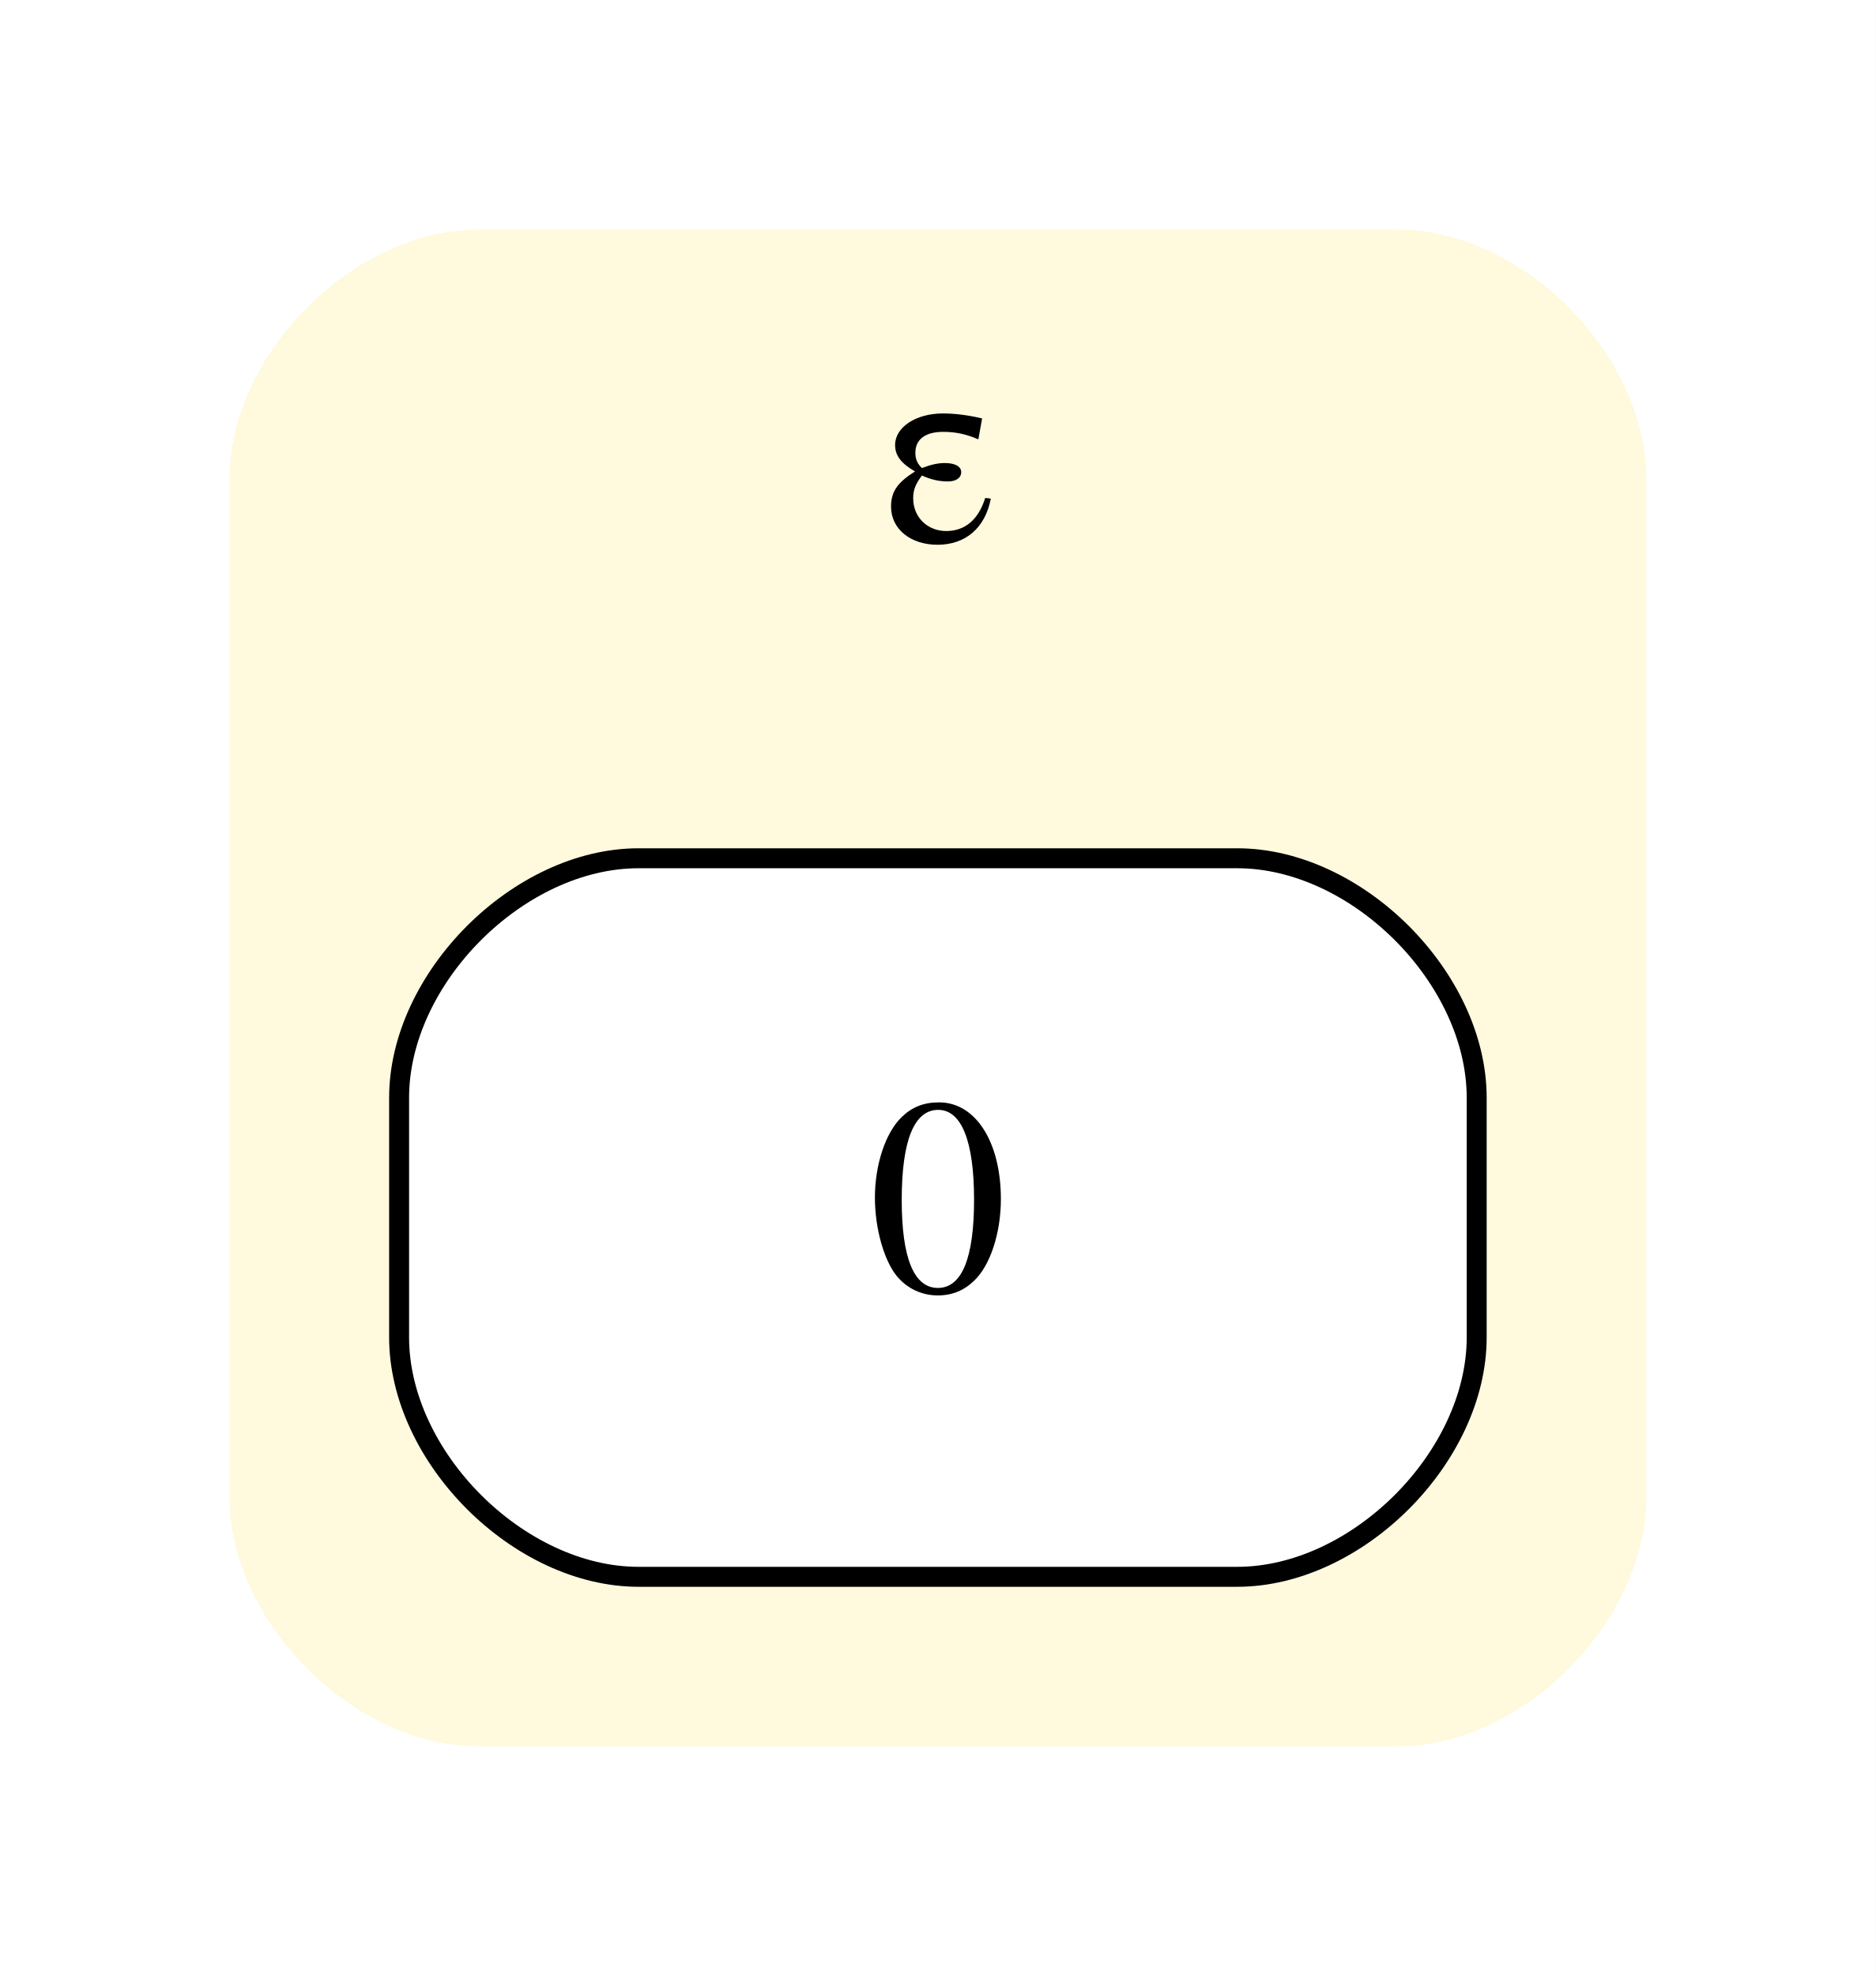
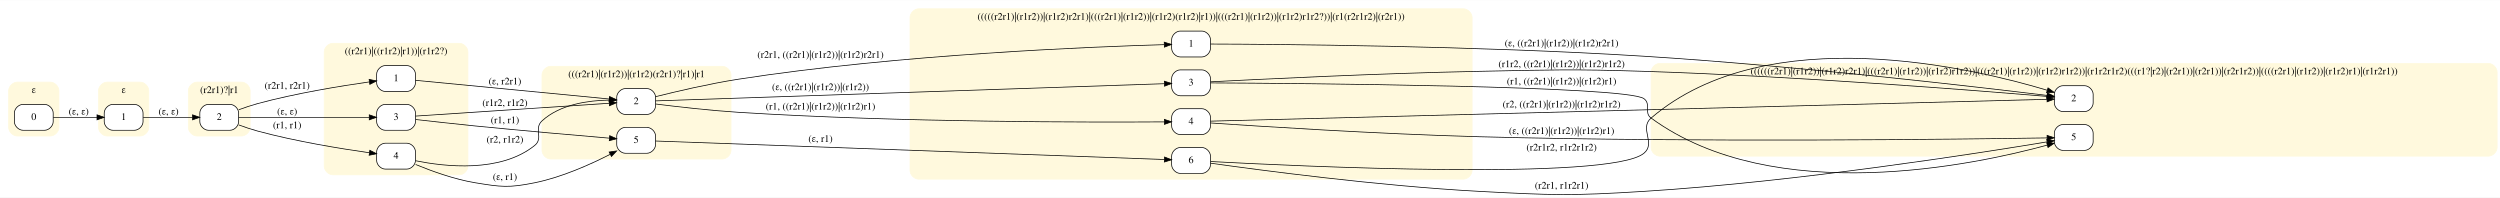
- <svg xmlns="http://www.w3.org/2000/svg" width="94pt" height="99pt" viewBox="0.00 0.00 94.00 99.00">
-   <g id="graph0" class="graph" transform="scale(1 1) rotate(0) translate(4 95)">
-     <polygon fill="white" stroke="transparent" points="-4,4 -4,-95 90,-95 90,4 -4,4" />
+ <svg xmlns="http://www.w3.org/2000/svg" width="3478pt" height="275pt" viewBox="0.00 0.00 3478.00 274.54">
+   <g id="graph0" class="graph" transform="scale(1 1) rotate(0) translate(4 270.54)">
+     <polygon fill="white" stroke="transparent" points="-4,4 -4,-270.54 3474,-270.54 3474,4 -4,4" />
    <g id="clust1" class="cluster">
-       <path fill="#fff9dd" stroke="#fff9dd" d="M20,-8C20,-8 66,-8 66,-8 72,-8 78,-14 78,-20 78,-20 78,-71 78,-71 78,-77 72,-83 66,-83 66,-83 20,-83 20,-83 14,-83 8,-77 8,-71 8,-71 8,-20 8,-20 8,-14 14,-8 20,-8" />
-       <text text-anchor="middle" x="43" y="-67.8" font-family="Times,serif" font-size="14.00">ε</text>
+       <path fill="#fff9dd" stroke="#fff9dd" d="M20,-81.54C20,-81.54 66,-81.54 66,-81.54 72,-81.54 78,-87.54 78,-93.54 78,-93.54 78,-144.54 78,-144.54 78,-150.54 72,-156.54 66,-156.54 66,-156.54 20,-156.54 20,-156.54 14,-156.54 8,-150.54 8,-144.54 8,-144.54 8,-93.54 8,-93.54 8,-87.54 14,-81.54 20,-81.54" />
+       <text text-anchor="middle" x="43" y="-141.34" font-family="Times,serif" font-size="14.00">ε</text>
+     </g>
+     <g id="clust2" class="cluster">
+       <path fill="#fff9dd" stroke="#fff9dd" d="M145,-81.54C145,-81.54 191,-81.54 191,-81.54 197,-81.54 203,-87.54 203,-93.54 203,-93.54 203,-144.54 203,-144.54 203,-150.54 197,-156.54 191,-156.54 191,-156.54 145,-156.54 145,-156.54 139,-156.54 133,-150.54 133,-144.54 133,-144.54 133,-93.54 133,-93.54 133,-87.54 139,-81.54 145,-81.54" />
+       <text text-anchor="middle" x="168" y="-141.34" font-family="Times,serif" font-size="14.00">ε</text>
+     </g>
+     <g id="clust3" class="cluster">
+       <path fill="#fff9dd" stroke="#fff9dd" d="M270,-81.54C270,-81.54 332,-81.54 332,-81.54 338,-81.54 344,-87.54 344,-93.54 344,-93.54 344,-144.54 344,-144.54 344,-150.54 338,-156.54 332,-156.54 332,-156.54 270,-156.54 270,-156.54 264,-156.54 258,-150.54 258,-144.54 258,-144.54 258,-93.54 258,-93.54 258,-87.54 264,-81.54 270,-81.54" />
+       <text text-anchor="middle" x="301" y="-141.34" font-family="Times,serif" font-size="14.00">(r2r1)?|r1</text>
+     </g>
+     <g id="clust4" class="cluster">
+       <path fill="#fff9dd" stroke="#fff9dd" d="M459,-27.54C459,-27.54 635,-27.54 635,-27.54 641,-27.54 647,-33.54 647,-39.54 647,-39.54 647,-198.54 647,-198.54 647,-204.54 641,-210.54 635,-210.54 635,-210.54 459,-210.54 459,-210.54 453,-210.54 447,-204.54 447,-198.54 447,-198.54 447,-39.54 447,-39.54 447,-33.54 453,-27.54 459,-27.54" />
+       <text text-anchor="middle" x="547" y="-195.34" font-family="Times,serif" font-size="14.00">((r2r1)|((r1r2)|r1))|(r1r2?)</text>
+     </g>
+     <g id="clust5" class="cluster">
+       <path fill="#fff9dd" stroke="#fff9dd" d="M762,-49.54C762,-49.54 1001,-49.54 1001,-49.54 1007,-49.54 1013,-55.54 1013,-61.54 1013,-61.54 1013,-166.54 1013,-166.54 1013,-172.54 1007,-178.54 1001,-178.54 1001,-178.54 762,-178.54 762,-178.54 756,-178.54 750,-172.54 750,-166.54 750,-166.54 750,-61.54 750,-61.54 750,-55.54 756,-49.54 762,-49.54" />
+       <text text-anchor="middle" x="881.5" y="-163.34" font-family="Times,serif" font-size="14.00">(((r2r1)|(r1r2))|(r1r2)(r2r1)?|r1)|r1</text>
+     </g>
+     <g id="clust6" class="cluster">
+       <path fill="#fff9dd" stroke="#fff9dd" d="M1274,-21.54C1274,-21.54 2032,-21.54 2032,-21.54 2038,-21.54 2044,-27.54 2044,-33.54 2044,-33.54 2044,-246.54 2044,-246.54 2044,-252.54 2038,-258.54 2032,-258.54 2032,-258.54 1274,-258.54 1274,-258.54 1268,-258.54 1262,-252.54 1262,-246.54 1262,-246.54 1262,-33.54 1262,-33.54 1262,-27.54 1268,-21.54 1274,-21.54" />
+       <text text-anchor="middle" x="1653" y="-243.34" font-family="Times,serif" font-size="14.00">(((((r2r1)|(r1r2))|(r1r2)r2r1)|(((r2r1)|(r1r2))|(r1r2)(r1r2)|r1))|(((r2r1)|(r1r2))|(r1r2)r1r2?))|(r1(r2r1r2)|(r2r1))</text>
+     </g>
+     <g id="clust7" class="cluster">
+       <path fill="#fff9dd" stroke="#fff9dd" d="M2305,-53.54C2305,-53.54 3458,-53.54 3458,-53.54 3464,-53.54 3470,-59.54 3470,-65.54 3470,-65.54 3470,-170.54 3470,-170.54 3470,-176.54 3464,-182.54 3458,-182.54 3458,-182.54 2305,-182.54 2305,-182.54 2299,-182.54 2293,-176.54 2293,-170.54 2293,-170.54 2293,-65.54 2293,-65.54 2293,-59.54 2299,-53.54 2305,-53.54" />
+       <text text-anchor="middle" x="2881.5" y="-167.34" font-family="Times,serif" font-size="14.00">((((((r2r1)|(r1r2))|(r1r2)r2r1)|(((r2r1)|(r1r2))|(r1r2)r1r2))|(((r2r1)|(r1r2))|(r1r2)r1r2))|(r1r2r1r2)(((r1?|r2)|(r2r1))|(r2r1))|(r2r1r2))|((((r2r1)|(r1r2))|(r1r2)r1)|(r1r2r1))</text>
    </g>
    <g id="node1" class="node">
-       <path fill="#ffffff" stroke="black" d="M58,-52C58,-52 28,-52 28,-52 22,-52 16,-46 16,-40 16,-40 16,-28 16,-28 16,-22 22,-16 28,-16 28,-16 58,-16 58,-16 64,-16 70,-22 70,-28 70,-28 70,-40 70,-40 70,-46 64,-52 58,-52" />
-       <text text-anchor="middle" x="43" y="-30.3" font-family="Times,serif" font-size="14.00">0</text>
+       <path fill="#ffffff" stroke="black" d="M58,-125.54C58,-125.54 28,-125.54 28,-125.54 22,-125.54 16,-119.54 16,-113.54 16,-113.54 16,-101.54 16,-101.54 16,-95.54 22,-89.54 28,-89.54 28,-89.54 58,-89.54 58,-89.54 64,-89.54 70,-95.54 70,-101.54 70,-101.54 70,-113.54 70,-113.54 70,-119.54 64,-125.54 58,-125.54" />
+       <text text-anchor="middle" x="43" y="-103.84" font-family="Times,serif" font-size="14.00">0</text>
+     </g>
+     <g id="node2" class="node">
+       <path fill="#ffffff" stroke="black" d="M183,-125.54C183,-125.54 153,-125.54 153,-125.54 147,-125.54 141,-119.54 141,-113.54 141,-113.54 141,-101.54 141,-101.54 141,-95.54 147,-89.54 153,-89.54 153,-89.54 183,-89.54 183,-89.54 189,-89.54 195,-95.54 195,-101.54 195,-101.54 195,-113.54 195,-113.54 195,-119.54 189,-125.54 183,-125.54" />
+       <text text-anchor="middle" x="168" y="-103.84" font-family="Times,serif" font-size="14.00">1</text>
+     </g>
+     <g id="edge1" class="edge">
+       <path fill="none" stroke="black" d="M70.09,-107.54C87.78,-107.54 111.4,-107.54 130.9,-107.54" />
+       <polygon fill="black" stroke="black" points="130.95,-111.04 140.95,-107.54 130.95,-104.04 130.95,-111.04" />
+       <text text-anchor="middle" x="105.5" y="-111.34" font-family="Times,serif" font-size="14.00">(ε, ε)</text>
+     </g>
+     <g id="node3" class="node">
+       <path fill="#ffffff" stroke="black" d="M316,-125.54C316,-125.54 286,-125.54 286,-125.54 280,-125.54 274,-119.54 274,-113.54 274,-113.54 274,-101.54 274,-101.54 274,-95.54 280,-89.54 286,-89.54 286,-89.54 316,-89.54 316,-89.54 322,-89.54 328,-95.54 328,-101.54 328,-101.54 328,-113.54 328,-113.54 328,-119.54 322,-125.54 316,-125.54" />
+       <text text-anchor="middle" x="301" y="-103.84" font-family="Times,serif" font-size="14.00">2</text>
+     </g>
+     <g id="edge2" class="edge">
+       <path fill="none" stroke="black" d="M195.19,-107.54C214.83,-107.54 241.94,-107.54 263.67,-107.54" />
+       <polygon fill="black" stroke="black" points="263.85,-111.04 273.85,-107.54 263.85,-104.04 263.85,-111.04" />
+       <text text-anchor="middle" x="230.5" y="-111.34" font-family="Times,serif" font-size="14.00">(ε, ε)</text>
+     </g>
+     <g id="node4" class="node">
+       <path fill="#ffffff" stroke="black" d="M562,-179.54C562,-179.54 532,-179.54 532,-179.54 526,-179.54 520,-173.54 520,-167.54 520,-167.54 520,-155.54 520,-155.54 520,-149.54 526,-143.54 532,-143.54 532,-143.54 562,-143.54 562,-143.54 568,-143.54 574,-149.54 574,-155.54 574,-155.54 574,-167.54 574,-167.54 574,-173.54 568,-179.54 562,-179.54" />
+       <text text-anchor="middle" x="547" y="-157.84" font-family="Times,serif" font-size="14.00">1</text>
+     </g>
+     <g id="edge3" class="edge">
+       <path fill="none" stroke="black" d="M328.17,-118.09C336.35,-121.11 345.47,-124.22 354,-126.54 407.35,-141.04 470.69,-151.27 509.61,-156.79" />
+       <polygon fill="black" stroke="black" points="509.53,-160.31 519.91,-158.22 510.49,-153.38 509.53,-160.31" />
+       <text text-anchor="middle" x="395.5" y="-147.34" font-family="Times,serif" font-size="14.00">(r2r1, r2r1)</text>
+     </g>
+     <g id="node5" class="node">
+       <path fill="#ffffff" stroke="black" d="M562,-125.54C562,-125.54 532,-125.54 532,-125.54 526,-125.54 520,-119.54 520,-113.54 520,-113.54 520,-101.54 520,-101.54 520,-95.54 526,-89.54 532,-89.54 532,-89.54 562,-89.54 562,-89.54 568,-89.54 574,-95.54 574,-101.54 574,-101.54 574,-113.54 574,-113.54 574,-119.54 568,-125.54 562,-125.54" />
+       <text text-anchor="middle" x="547" y="-103.84" font-family="Times,serif" font-size="14.00">3</text>
+     </g>
+     <g id="edge4" class="edge">
+       <path fill="none" stroke="black" d="M328.11,-107.54C371.75,-107.54 459.6,-107.54 509.39,-107.54" />
+       <polygon fill="black" stroke="black" points="509.71,-111.04 519.71,-107.54 509.71,-104.04 509.71,-111.04" />
+       <text text-anchor="middle" x="395.5" y="-111.34" font-family="Times,serif" font-size="14.00">(ε, ε)</text>
+     </g>
+     <g id="node6" class="node">
+       <path fill="#ffffff" stroke="black" d="M562,-71.54C562,-71.54 532,-71.54 532,-71.54 526,-71.54 520,-65.54 520,-59.54 520,-59.54 520,-47.54 520,-47.54 520,-41.54 526,-35.54 532,-35.54 532,-35.54 562,-35.54 562,-35.54 568,-35.54 574,-41.54 574,-47.54 574,-47.54 574,-59.54 574,-59.54 574,-65.54 568,-71.54 562,-71.54" />
+       <text text-anchor="middle" x="547" y="-49.84" font-family="Times,serif" font-size="14.00">4</text>
+     </g>
+     <g id="edge5" class="edge">
+       <path fill="none" stroke="black" d="M328.17,-96.99C336.35,-93.96 345.47,-90.86 354,-88.54 407.35,-74.04 470.69,-63.81 509.61,-58.29" />
+       <polygon fill="black" stroke="black" points="510.49,-61.7 519.91,-56.86 509.53,-54.77 510.49,-61.7" />
+       <text text-anchor="middle" x="395.5" y="-92.34" font-family="Times,serif" font-size="14.00">(r1, r1)</text>
+     </g>
+     <g id="node7" class="node">
+       <path fill="#ffffff" stroke="black" d="M896,-147.54C896,-147.54 866,-147.54 866,-147.54 860,-147.54 854,-141.54 854,-135.54 854,-135.54 854,-123.54 854,-123.54 854,-117.54 860,-111.54 866,-111.54 866,-111.54 896,-111.54 896,-111.54 902,-111.54 908,-117.54 908,-123.54 908,-123.54 908,-135.54 908,-135.54 908,-141.54 902,-147.54 896,-147.54" />
+       <text text-anchor="middle" x="881" y="-125.84" font-family="Times,serif" font-size="14.00">2</text>
+     </g>
+     <g id="edge6" class="edge">
+       <path fill="none" stroke="black" d="M574.05,-159.03C632.82,-153.36 775.82,-139.58 843.43,-133.06" />
+       <polygon fill="black" stroke="black" points="843.99,-136.53 853.61,-132.08 843.32,-129.56 843.99,-136.53" />
+       <text text-anchor="middle" x="698.5" y="-153.34" font-family="Times,serif" font-size="14.00">(ε, r2r1)</text>
+     </g>
+     <g id="edge7" class="edge">
+       <path fill="none" stroke="black" d="M574.05,-109.27C632.82,-113.16 775.82,-122.64 843.43,-127.12" />
+       <polygon fill="black" stroke="black" points="843.4,-130.62 853.61,-127.79 843.86,-123.64 843.4,-130.62" />
+       <text text-anchor="middle" x="698.5" y="-123.34" font-family="Times,serif" font-size="14.00">(r1r2, r1r2)</text>
+     </g>
+     <g id="node8" class="node">
+       <path fill="#ffffff" stroke="black" d="M896,-93.54C896,-93.54 866,-93.54 866,-93.54 860,-93.54 854,-87.54 854,-81.54 854,-81.54 854,-69.54 854,-69.54 854,-63.54 860,-57.54 866,-57.54 866,-57.54 896,-57.54 896,-57.54 902,-57.54 908,-63.54 908,-69.54 908,-69.54 908,-81.54 908,-81.54 908,-87.54 902,-93.54 896,-93.54" />
+       <text text-anchor="middle" x="881" y="-71.84" font-family="Times,serif" font-size="14.00">5</text>
+     </g>
+     <g id="edge8" class="edge">
+       <path fill="none" stroke="black" d="M574.42,-104.48C596.48,-101.96 628.77,-98.36 657,-95.54 722.75,-88.97 799.5,-82.31 843.66,-78.57" />
+       <polygon fill="black" stroke="black" points="844.22,-82.04 853.89,-77.71 843.63,-75.06 844.22,-82.04" />
+       <text text-anchor="middle" x="698.5" y="-99.34" font-family="Times,serif" font-size="14.00">(r1, r1)</text>
+     </g>
+     <g id="edge9" class="edge">
+       <path fill="none" stroke="black" d="M574.01,-47.17C614.36,-38.94 692.35,-29.9 740,-68.54 752.23,-78.46 738.42,-91.86 750,-102.54 775.13,-125.71 814.77,-131.1 843.67,-131.53" />
+       <polygon fill="black" stroke="black" points="843.8,-135.03 853.79,-131.49 843.77,-128.03 843.8,-135.03" />
+       <text text-anchor="middle" x="698.5" y="-72.34" font-family="Times,serif" font-size="14.00">(r2, r1r2)</text>
+     </g>
+     <g id="edge10" class="edge">
+       <path fill="none" stroke="black" d="M574.25,-41.91C595.95,-32.97 627.82,-21.36 657,-16.54 693.4,-10.53 703.84,-9.23 740,-16.54 777.35,-24.09 817.13,-41.91 844.7,-56" />
+       <polygon fill="black" stroke="black" points="843.44,-59.29 853.92,-60.81 846.67,-53.08 843.44,-59.29" />
+       <text text-anchor="middle" x="698.5" y="-20.34" font-family="Times,serif" font-size="14.00">(ε, r1)</text>
+     </g>
+     <g id="node9" class="node">
+       <path fill="#ffffff" stroke="black" d="M1668,-227.54C1668,-227.54 1638,-227.54 1638,-227.54 1632,-227.54 1626,-221.54 1626,-215.54 1626,-215.54 1626,-203.54 1626,-203.54 1626,-197.54 1632,-191.54 1638,-191.54 1638,-191.54 1668,-191.54 1668,-191.54 1674,-191.54 1680,-197.54 1680,-203.54 1680,-203.54 1680,-215.54 1680,-215.54 1680,-221.54 1674,-227.54 1668,-227.54" />
+       <text text-anchor="middle" x="1653" y="-205.84" font-family="Times,serif" font-size="14.00">1</text>
+     </g>
+     <g id="edge11" class="edge">
+       <path fill="none" stroke="black" d="M908.06,-136.29C936.22,-143.35 982.51,-154.25 1023,-160.54 1246.51,-195.26 1518.73,-205.85 1615.62,-208.65" />
+       <polygon fill="black" stroke="black" points="1615.68,-212.15 1625.77,-208.93 1615.87,-205.15 1615.68,-212.15" />
+       <text text-anchor="middle" x="1137.5" y="-190.34" font-family="Times,serif" font-size="14.00">(r2r1, ((r2r1)|(r1r2))|(r1r2)r2r1)</text>
+     </g>
+     <g id="node10" class="node">
+       <path fill="#ffffff" stroke="black" d="M1668,-173.54C1668,-173.54 1638,-173.54 1638,-173.54 1632,-173.54 1626,-167.54 1626,-161.54 1626,-161.54 1626,-149.54 1626,-149.54 1626,-143.54 1632,-137.54 1638,-137.54 1638,-137.54 1668,-137.54 1668,-137.54 1674,-137.54 1680,-143.54 1680,-149.54 1680,-149.54 1680,-161.54 1680,-161.54 1680,-167.54 1674,-173.54 1668,-173.54" />
+       <text text-anchor="middle" x="1653" y="-151.84" font-family="Times,serif" font-size="14.00">3</text>
+     </g>
+     <g id="edge12" class="edge">
+       <path fill="none" stroke="black" d="M908.06,-130.42C1022.78,-134.29 1482.96,-149.83 1615.88,-154.32" />
+       <polygon fill="black" stroke="black" points="1615.83,-157.82 1625.95,-154.66 1616.07,-150.82 1615.83,-157.82" />
+       <text text-anchor="middle" x="1137.5" y="-145.34" font-family="Times,serif" font-size="14.00">(ε, ((r2r1)|(r1r2))|(r1r2))</text>
+     </g>
+     <g id="node11" class="node">
+       <path fill="#ffffff" stroke="black" d="M1668,-119.54C1668,-119.54 1638,-119.54 1638,-119.54 1632,-119.54 1626,-113.54 1626,-107.54 1626,-107.54 1626,-95.54 1626,-95.54 1626,-89.54 1632,-83.54 1638,-83.54 1638,-83.54 1668,-83.54 1668,-83.54 1674,-83.54 1680,-89.54 1680,-95.54 1680,-95.54 1680,-107.54 1680,-107.54 1680,-113.54 1674,-119.54 1668,-119.54" />
+       <text text-anchor="middle" x="1653" y="-97.84" font-family="Times,serif" font-size="14.00">4</text>
+     </g>
+     <g id="edge13" class="edge">
+       <path fill="none" stroke="black" d="M908.19,-126.08C936.46,-122.5 982.83,-117.09 1023,-114.54 1248.11,-100.27 1519.34,-100.56 1615.8,-101.21" />
+       <polygon fill="black" stroke="black" points="1615.88,-104.71 1625.9,-101.28 1615.93,-97.71 1615.88,-104.71" />
+       <text text-anchor="middle" x="1137.5" y="-118.34" font-family="Times,serif" font-size="14.00">(r1, ((r2r1)|(r1r2))|(r1r2)r1)</text>
+     </g>
+     <g id="node12" class="node">
+       <path fill="#ffffff" stroke="black" d="M1668,-65.54C1668,-65.54 1638,-65.54 1638,-65.54 1632,-65.54 1626,-59.54 1626,-53.54 1626,-53.54 1626,-41.54 1626,-41.54 1626,-35.54 1632,-29.54 1638,-29.54 1638,-29.54 1668,-29.54 1668,-29.54 1674,-29.54 1680,-35.54 1680,-41.54 1680,-41.54 1680,-53.54 1680,-53.54 1680,-59.54 1674,-65.54 1668,-65.54" />
+       <text text-anchor="middle" x="1653" y="-43.84" font-family="Times,serif" font-size="14.00">6</text>
+     </g>
+     <g id="edge14" class="edge">
+       <path fill="none" stroke="black" d="M908.06,-74.59C1022.78,-70.42 1482.96,-53.69 1615.88,-48.85" />
+       <polygon fill="black" stroke="black" points="1616.08,-52.35 1625.95,-48.49 1615.83,-45.35 1616.08,-52.35" />
+       <text text-anchor="middle" x="1137.5" y="-73.34" font-family="Times,serif" font-size="14.00">(ε, r1)</text>
+     </g>
+     <g id="node13" class="node">
+       <path fill="#ffffff" stroke="black" d="M2896,-151.54C2896,-151.54 2866,-151.54 2866,-151.54 2860,-151.54 2854,-145.54 2854,-139.54 2854,-139.54 2854,-127.54 2854,-127.54 2854,-121.54 2860,-115.54 2866,-115.54 2866,-115.54 2896,-115.54 2896,-115.54 2902,-115.54 2908,-121.54 2908,-127.54 2908,-127.54 2908,-139.54 2908,-139.54 2908,-145.54 2902,-151.54 2896,-151.54" />
+       <text text-anchor="middle" x="2881" y="-129.84" font-family="Times,serif" font-size="14.00">2</text>
+     </g>
+     <g id="edge15" class="edge">
+       <path fill="none" stroke="black" d="M1680.09,-209.5C1766.24,-209.24 2049.41,-207.22 2283,-192.54 2496.19,-179.14 2750.97,-149.34 2843.86,-138.02" />
+       <polygon fill="black" stroke="black" points="2844.37,-141.49 2853.87,-136.8 2843.52,-134.54 2844.37,-141.49" />
+       <text text-anchor="middle" x="2168.5" y="-206.34" font-family="Times,serif" font-size="14.00">(ε, ((r2r1)|(r1r2))|(r1r2)r2r1)</text>
+     </g>
+     <g id="edge16" class="edge">
+       <path fill="none" stroke="black" d="M1680.2,-156.95C1744.07,-160.31 1912.94,-168.72 2054,-171.54 2155.76,-173.57 2181.27,-174.77 2283,-171.54 2495.9,-164.77 2750.85,-144.46 2843.83,-136.65" />
+       <polygon fill="black" stroke="black" points="2844.17,-140.13 2853.84,-135.8 2843.58,-133.15 2844.17,-140.13" />
+       <text text-anchor="middle" x="2168.5" y="-177.34" font-family="Times,serif" font-size="14.00">(r1r2, ((r2r1)|(r1r2))|(r1r2)r1r2)</text>
+     </g>
+     <g id="node14" class="node">
+       <path fill="#ffffff" stroke="black" d="M2896,-97.54C2896,-97.54 2866,-97.54 2866,-97.54 2860,-97.54 2854,-91.54 2854,-85.54 2854,-85.54 2854,-73.54 2854,-73.54 2854,-67.54 2860,-61.54 2866,-61.54 2866,-61.54 2896,-61.54 2896,-61.54 2902,-61.54 2908,-67.54 2908,-73.54 2908,-73.54 2908,-85.54 2908,-85.54 2908,-91.54 2902,-97.54 2896,-97.54" />
+       <text text-anchor="middle" x="2881" y="-75.84" font-family="Times,serif" font-size="14.00">5</text>
+     </g>
+     <g id="edge17" class="edge">
+       <path fill="none" stroke="black" d="M1680.25,-155.43C1796.25,-154.85 2258.23,-151.43 2283,-133.54 2293.37,-126.05 2282.67,-114.09 2293,-106.54 2464.44,18.73 2745.12,-41.85 2844.09,-68.88" />
+       <polygon fill="black" stroke="black" points="2843.33,-72.3 2853.9,-71.61 2845.21,-65.56 2843.33,-72.3" />
+       <text text-anchor="middle" x="2168.5" y="-153.34" font-family="Times,serif" font-size="14.00">(r1, ((r2r1)|(r1r2))|(r1r2)r1)</text>
+     </g>
+     <g id="edge18" class="edge">
+       <path fill="none" stroke="black" d="M1680.17,-102.22C1837.79,-106.34 2659.99,-127.8 2843.61,-132.59" />
+       <polygon fill="black" stroke="black" points="2843.72,-136.09 2853.81,-132.86 2843.91,-129.1 2843.72,-136.09" />
+       <text text-anchor="middle" x="2168.5" y="-121.34" font-family="Times,serif" font-size="14.00">(r2, ((r2r1)|(r1r2))|(r1r2)r1r2)</text>
+     </g>
+     <g id="edge19" class="edge">
+       <path fill="none" stroke="black" d="M1680.19,-99.7C1744.05,-95.31 1912.88,-84.33 2054,-80.54 2359.48,-72.34 2728.73,-77.1 2843.92,-78.92" />
+       <polygon fill="black" stroke="black" points="2843.9,-82.42 2853.95,-79.09 2844.01,-75.42 2843.9,-82.42" />
+       <text text-anchor="middle" x="2168.5" y="-84.34" font-family="Times,serif" font-size="14.00">(ε, ((r2r1)|(r1r2))|(r1r2)r1)</text>
+     </g>
+     <g id="edge20" class="edge">
+       <path fill="none" stroke="black" d="M1680.33,-46.06C1793.63,-39.93 2236.15,-18.66 2283,-57.54 2300.1,-71.73 2276.11,-92.09 2293,-106.54 2454.88,-245.04 2743.26,-175.55 2844.04,-145.23" />
+       <polygon fill="black" stroke="black" points="2845.21,-148.54 2853.75,-142.26 2843.16,-141.84 2845.21,-148.54" />
+       <text text-anchor="middle" x="2168.5" y="-61.34" font-family="Times,serif" font-size="14.00">(r2r1r2, r1r2r1r2)</text>
+     </g>
+     <g id="edge21" class="edge">
+       <path fill="none" stroke="black" d="M1680.13,-43.75C1743.86,-34.72 1912.42,-12.13 2054,-4.54 2155.63,0.91 2181.42,1.82 2283,-4.54 2496.83,-17.92 2751.22,-58 2843.94,-73.41" />
+       <polygon fill="black" stroke="black" points="2843.48,-76.88 2853.92,-75.08 2844.64,-69.98 2843.48,-76.88" />
+       <text text-anchor="middle" x="2168.5" y="-8.34" font-family="Times,serif" font-size="14.00">(r2r1, r1r2r1)</text>
    </g>
  </g>
</svg>
